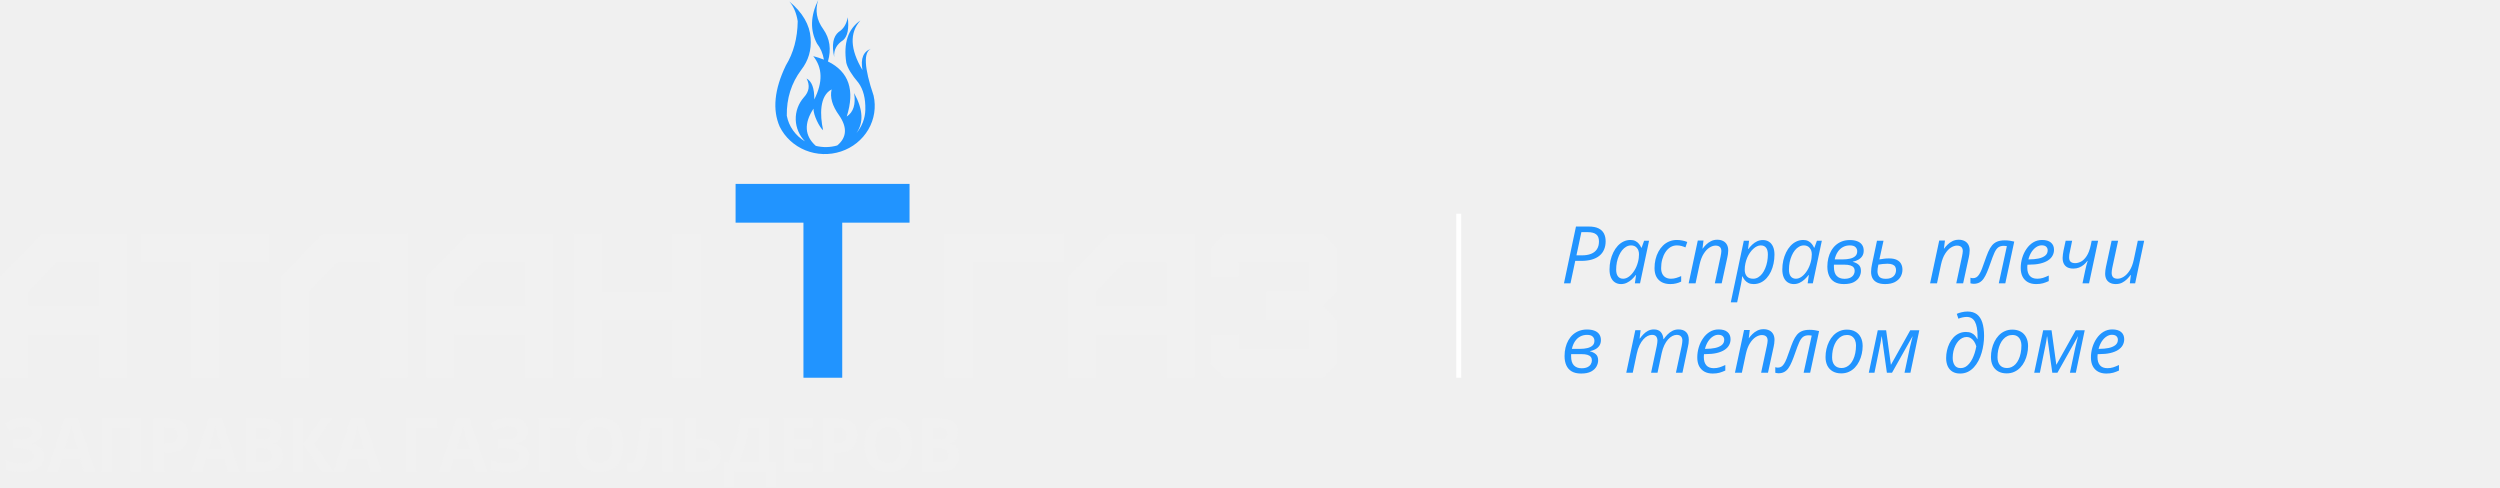
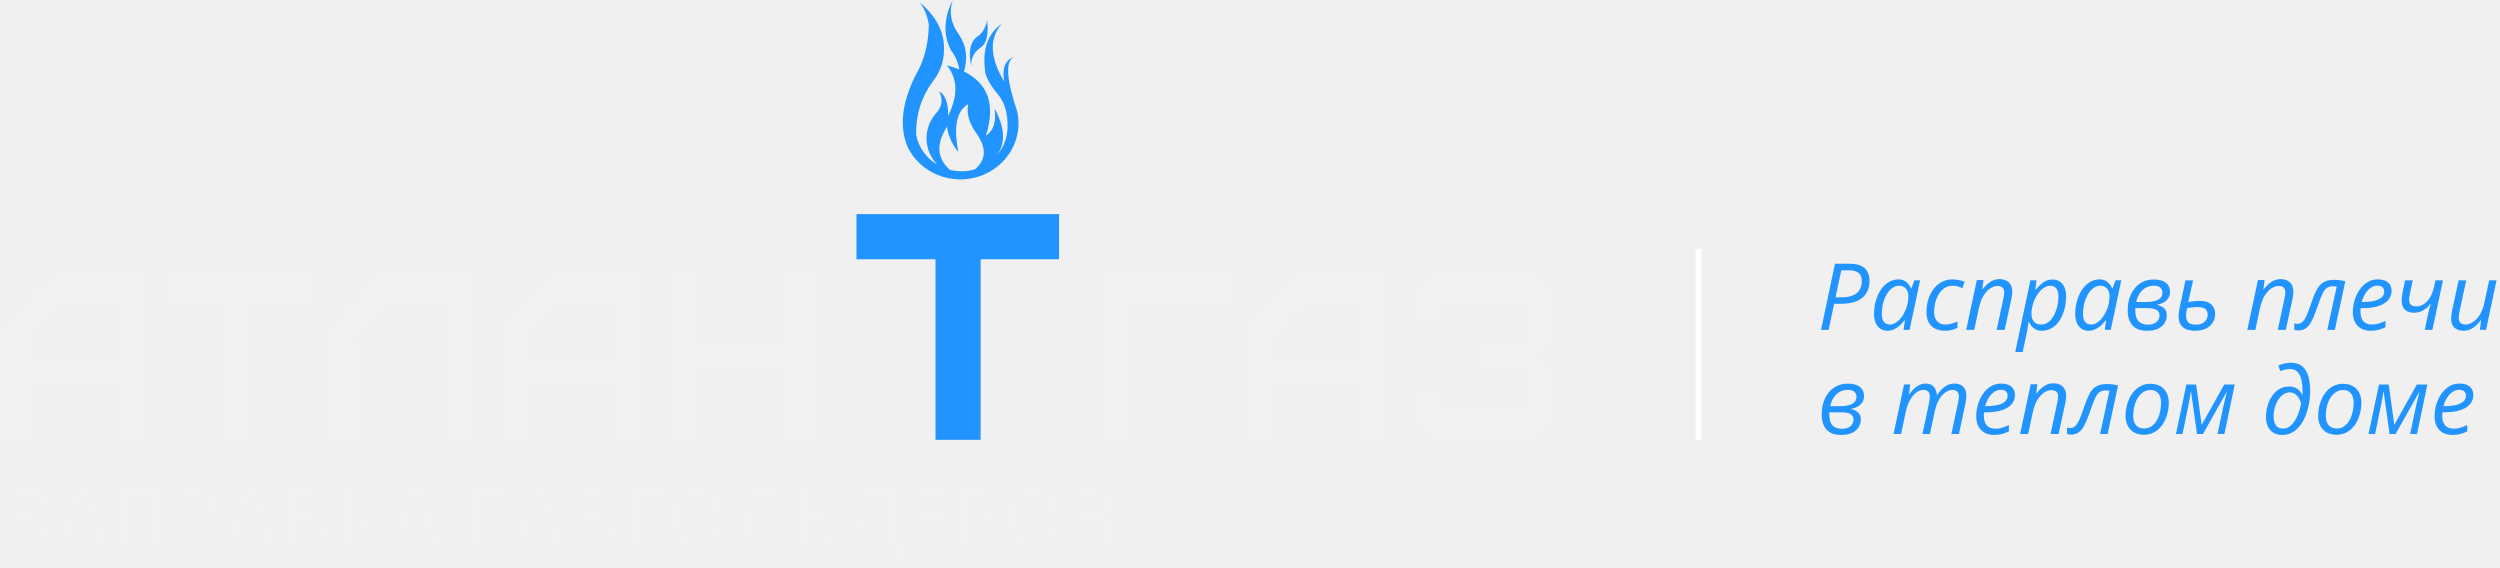
- <svg xmlns="http://www.w3.org/2000/svg" width="503" height="98" viewBox="0 0 503 98" fill="none">
+ <svg xmlns="http://www.w3.org/2000/svg" width="432" height="98" viewBox="0 0 432 98" fill="none">
  <path d="M5.706 61.541V58.641L11.372 52.8H19.932V61.541H5.706ZM5.706 76V67.341H19.932V76H25.597V47H8.519L0 55.741V76H5.706Z" fill="#F1F1F1" />
  <path d="M44.134 76V52.8H54.038V47H28.441V52.8H38.427V76H44.134Z" fill="#F1F1F1" />
  <path d="M62.189 76V58.6L67.855 52.8H76.414V76H82.08V47H65.001L56.483 55.7V76H62.189Z" fill="#F1F1F1" />
  <path d="M91.445 61.541V58.641L97.111 52.8H105.67V61.541H91.445ZM91.445 76V67.341H105.67V76H111.336V47H94.258L85.739 55.741V76H91.445Z" fill="#F1F1F1" />
  <path d="M121.109 76V64.441H135.334V76H141V47H135.334V58.641H121.109V47H115.403V76H121.109Z" fill="#F1F1F1" />
  <path d="M195.672 76V52.8H214.067V47H190V76H195.672Z" fill="#F1F1F1" />
  <path d="M220.551 61.541V58.641L226.183 52.8H234.691V61.541H220.551ZM220.551 76V67.341H234.691V76H240.323V47H223.346L214.878 55.741V76H220.551Z" fill="#F1F1F1" />
  <path d="M266.204 76L269 73.141V64.441L266.204 61.541L269 58.641V49.941L266.204 47H246.351L243.555 49.941V55.7H249.228V52.8H263.368V58.641H254.86V64.441H263.368V70.2H249.228V67.341H243.555V73.141L246.351 76H266.204Z" fill="#F1F1F1" />
  <path d="M8.549 86.674C8.549 87.363 8.321 87.932 7.863 88.381C7.405 88.83 6.786 89.116 6.003 89.238V89.282C6.923 89.38 7.627 89.651 8.117 90.095C8.611 90.54 8.858 91.118 8.858 91.832C8.858 92.818 8.483 93.597 7.733 94.168C6.987 94.74 5.953 95.026 4.631 95.026C3.157 95.026 1.975 94.833 1.082 94.447V92.542C1.512 92.762 2.016 92.935 2.592 93.062C3.173 93.184 3.715 93.245 4.219 93.245C5.907 93.245 6.751 92.72 6.751 91.67C6.751 91.197 6.479 90.833 5.935 90.579C5.395 90.325 4.594 90.198 3.532 90.198H2.592V88.425H3.436C4.498 88.425 5.271 88.317 5.756 88.103C6.241 87.888 6.484 87.531 6.484 87.033C6.484 86.667 6.33 86.376 6.024 86.161C5.722 85.941 5.267 85.832 4.658 85.832C3.715 85.832 2.805 86.122 1.927 86.703L1 85.187C1.572 84.781 2.178 84.486 2.819 84.3C3.459 84.11 4.171 84.015 4.953 84.015C6.047 84.015 6.918 84.259 7.568 84.747C8.222 85.236 8.549 85.878 8.549 86.674Z" fill="#F1F1F1" />
  <path d="M16.874 94.879L16.147 92.33H12.489L11.761 94.879H9.469L13.01 84.124H15.611L19.166 94.879H16.874ZM15.639 90.425C14.966 88.115 14.586 86.808 14.5 86.505C14.417 86.203 14.358 85.963 14.321 85.787C14.17 86.413 13.738 87.959 13.024 90.425H15.639Z" fill="#F1F1F1" />
  <path d="M28.377 94.879H26.256V86.059H22.564V94.879H20.436V84.168H28.377V94.879Z" fill="#F1F1F1" />
  <path d="M33.037 89.209H33.737C34.391 89.209 34.88 89.072 35.205 88.799C35.53 88.52 35.693 88.117 35.693 87.59C35.693 87.057 35.555 86.664 35.281 86.41C35.011 86.156 34.585 86.029 34.004 86.029H33.037V89.209ZM37.841 87.509C37.841 88.662 37.502 89.543 36.825 90.154C36.152 90.764 35.194 91.07 33.949 91.07H33.037V94.879H30.909V84.168H34.114C35.331 84.168 36.255 84.449 36.887 85.011C37.523 85.568 37.841 86.4 37.841 87.509Z" fill="#F1F1F1" />
  <path d="M45.877 94.879L45.15 92.33H41.492L40.764 94.879H38.472L42.013 84.124H44.614L48.17 94.879H45.877ZM44.642 90.425C43.969 88.115 43.59 86.808 43.503 86.505C43.42 86.203 43.361 85.963 43.324 85.787C43.173 86.413 42.741 87.959 42.027 90.425H44.642Z" fill="#F1F1F1" />
  <path d="M49.439 84.168H52.562C53.985 84.168 55.017 84.386 55.657 84.82C56.302 85.25 56.625 85.936 56.625 86.879C56.625 87.519 56.483 88.044 56.199 88.454C55.92 88.865 55.547 89.111 55.081 89.194V89.267C55.717 89.419 56.174 89.702 56.453 90.117C56.737 90.532 56.879 91.084 56.879 91.773C56.879 92.75 56.547 93.512 55.884 94.059C55.225 94.606 54.328 94.879 53.193 94.879H49.439V84.168ZM51.567 88.41H52.802C53.379 88.41 53.795 88.315 54.051 88.124C54.312 87.934 54.442 87.619 54.442 87.18C54.442 86.769 54.3 86.476 54.017 86.3C53.738 86.12 53.294 86.029 52.685 86.029H51.567V88.41ZM51.567 90.213V93.004H52.953C53.539 93.004 53.971 92.884 54.25 92.645C54.529 92.405 54.669 92.039 54.669 91.546C54.669 90.657 54.074 90.213 52.885 90.213H51.567Z" fill="#F1F1F1" />
  <path d="M67.064 94.879H64.648L61.01 89.451V94.879H58.883V84.168H61.01V89.355L64.606 84.168H66.871L63.213 89.311L67.064 94.879Z" fill="#F1F1F1" />
  <path d="M74.469 94.879L73.741 92.33H70.083L69.356 94.879H67.064L70.605 84.124H73.206L76.761 94.879H74.469ZM73.233 90.425C72.561 88.115 72.181 86.808 72.094 86.505C72.012 86.203 71.952 85.963 71.916 85.787C71.765 86.413 71.332 87.959 70.618 90.425H73.233Z" fill="#F1F1F1" />
  <path d="M88.023 84.168V86.044H83.809V94.879H81.682V84.168H88.023Z" fill="#F1F1F1" />
  <path d="M95.717 94.879L94.989 92.33H91.331L90.604 94.879H88.311L91.853 84.124H94.454L98.009 94.879H95.717ZM94.481 90.425C93.809 88.115 93.429 86.808 93.342 86.505C93.26 86.203 93.2 85.963 93.164 85.787C93.013 86.413 92.58 87.959 91.867 90.425H94.481Z" fill="#F1F1F1" />
  <path d="M106.21 86.674C106.21 87.363 105.981 87.932 105.524 88.381C105.066 88.83 104.446 89.116 103.664 89.238V89.282C104.584 89.38 105.288 89.651 105.778 90.095C106.272 90.54 106.519 91.118 106.519 91.832C106.519 92.818 106.144 93.597 105.393 94.168C104.648 94.74 103.614 95.026 102.291 95.026C100.818 95.026 99.635 94.833 98.743 94.447V92.542C99.173 92.762 99.677 92.935 100.253 93.062C100.834 93.184 101.376 93.245 101.88 93.245C103.568 93.245 104.412 92.72 104.412 91.67C104.412 91.197 104.14 90.833 103.595 90.579C103.055 90.325 102.255 90.198 101.193 90.198H100.253V88.425H101.097C102.159 88.425 102.932 88.317 103.417 88.103C103.902 87.888 104.144 87.531 104.144 87.033C104.144 86.667 103.991 86.376 103.685 86.161C103.383 85.941 102.927 85.832 102.319 85.832C101.376 85.832 100.466 86.122 99.587 86.703L98.661 85.187C99.233 84.781 99.839 84.486 100.48 84.3C101.12 84.11 101.832 84.015 102.614 84.015C103.707 84.015 104.579 84.259 105.229 84.747C105.883 85.236 106.21 85.878 106.21 86.674Z" fill="#F1F1F1" />
  <path d="M114.734 84.168V86.044H110.52V94.879H108.393V84.168H114.734Z" fill="#F1F1F1" />
  <path d="M125.392 89.509C125.392 91.282 124.981 92.645 124.157 93.597C123.333 94.549 122.153 95.026 120.616 95.026C119.078 95.026 117.898 94.549 117.074 93.597C116.251 92.645 115.839 91.277 115.839 89.495C115.839 87.712 116.251 86.352 117.074 85.414C117.902 84.471 119.088 84 120.629 84C122.171 84 123.349 84.474 124.164 85.421C124.983 86.369 125.392 87.731 125.392 89.509ZM118.069 89.509C118.069 90.706 118.282 91.607 118.708 92.213C119.133 92.818 119.769 93.121 120.616 93.121C122.313 93.121 123.162 91.917 123.162 89.509C123.162 87.097 122.318 85.89 120.629 85.89C119.783 85.89 119.145 86.195 118.715 86.806C118.285 87.412 118.069 88.313 118.069 89.509Z" fill="#F1F1F1" />
  <path d="M135.412 94.879H133.292V86.059H130.835L130.725 87.04C130.441 89.536 130.19 91.289 129.97 92.3C129.755 93.306 129.439 94.015 129.023 94.425C128.607 94.835 128.044 95.035 127.335 95.026C126.95 95.026 126.612 94.972 126.319 94.865V93.004C126.584 93.101 126.834 93.15 127.067 93.15C127.309 93.15 127.502 93.033 127.643 92.799C127.785 92.559 127.918 92.12 128.041 91.48C128.17 90.835 128.337 89.783 128.542 88.322C128.753 86.857 128.931 85.472 129.078 84.168H135.412V94.879Z" fill="#F1F1F1" />
  <path d="M145.014 91.531C145.014 93.763 143.632 94.879 140.868 94.879H137.945V84.168H140.072V88.278H140.91C142.218 88.278 143.229 88.562 143.943 89.128C144.657 89.695 145.014 90.496 145.014 91.531ZM140.072 93.018H140.786C141.504 93.018 142.031 92.896 142.365 92.652C142.699 92.403 142.866 92.029 142.866 91.531C142.866 91.038 142.696 90.684 142.358 90.469C142.019 90.249 141.438 90.139 140.615 90.139H140.072V93.018Z" fill="#F1F1F1" />
  <path d="M145.727 92.989H146.503C147.166 91.573 147.69 90.159 148.075 88.747C148.459 87.331 148.745 85.805 148.933 84.168H154.78V92.989H156.118V98H154.066V94.879H147.78V98H145.727V92.989ZM150.621 86.059C150.474 87.177 150.23 88.361 149.886 89.612C149.548 90.862 149.166 91.988 148.74 92.989H152.659V86.059H150.621Z" fill="#F1F1F1" />
  <path d="M163.448 94.879H157.669V84.168H163.448V86.029H159.797V88.381H163.194V90.242H159.797V93.004H163.448V94.879Z" fill="#F1F1F1" />
  <path d="M167.675 89.209H168.375C169.03 89.209 169.519 89.072 169.844 88.799C170.169 88.52 170.331 88.117 170.331 87.59C170.331 87.057 170.194 86.664 169.92 86.41C169.65 86.156 169.224 86.029 168.643 86.029H167.675V89.209ZM172.48 87.509C172.48 88.662 172.141 89.543 171.464 90.154C170.791 90.764 169.833 91.07 168.588 91.07H167.675V94.879H165.548V84.168H168.753C169.97 84.168 170.894 84.449 171.526 85.011C172.162 85.568 172.48 86.4 172.48 87.509Z" fill="#F1F1F1" />
  <path d="M183.481 89.509C183.481 91.282 183.069 92.645 182.246 93.597C181.422 94.549 180.242 95.026 178.704 95.026C177.167 95.026 175.987 94.549 175.163 93.597C174.339 92.645 173.928 91.277 173.928 89.495C173.928 87.712 174.339 86.352 175.163 85.414C175.991 84.471 177.176 84 178.718 84C180.26 84 181.438 84.474 182.253 85.421C183.071 86.369 183.481 87.731 183.481 89.509ZM176.158 89.509C176.158 90.706 176.371 91.607 176.796 92.213C177.222 92.818 177.858 93.121 178.704 93.121C180.402 93.121 181.251 91.917 181.251 89.509C181.251 87.097 180.406 85.89 178.718 85.89C177.872 85.89 177.233 86.195 176.803 86.806C176.373 87.412 176.158 88.313 176.158 89.509Z" fill="#F1F1F1" />
  <path d="M185.56 84.168H188.683C190.106 84.168 191.138 84.386 191.778 84.82C192.424 85.25 192.746 85.936 192.746 86.879C192.746 87.519 192.604 88.044 192.321 88.454C192.041 88.865 191.669 89.111 191.202 89.194V89.267C191.838 89.419 192.295 89.702 192.574 90.117C192.858 90.532 193 91.084 193 91.773C193 92.75 192.668 93.512 192.005 94.059C191.346 94.606 190.449 94.879 189.315 94.879H185.56V84.168ZM187.688 88.41H188.923C189.5 88.41 189.916 88.315 190.172 88.124C190.433 87.934 190.564 87.619 190.564 87.18C190.564 86.769 190.422 86.476 190.138 86.3C189.859 86.12 189.415 86.029 188.807 86.029H187.688V88.41ZM187.688 90.213V93.004H189.074C189.66 93.004 190.092 92.884 190.371 92.645C190.651 92.405 190.79 92.039 190.79 91.546C190.79 90.657 190.195 90.213 189.006 90.213H187.688Z" fill="#F1F1F1" />
  <path d="M169.457 76V44.8H183V37H148V44.8H161.654V76H169.457Z" fill="#2194FF" />
  <path fill-rule="evenodd" clip-rule="evenodd" d="M168.75 6.423C167.613 7.36 167.311 9.05 167.842 11.493C167.717 10.065 168.322 8.925 169.657 8.072C170.545 7.272 170.848 5.74 170.566 3.475C170.329 4.828 169.723 5.813 168.75 6.43V6.423ZM161.984 28.465C160.819 27.274 160.149 25.712 160.102 24.076C160.055 22.439 160.634 20.844 161.73 19.593C162.811 18.437 162.996 17.171 162.283 15.796C163.347 16.365 163.865 17.77 163.836 20.013C165.578 16.538 165.508 13.633 163.625 11.298C164.357 11.485 165.075 11.72 165.774 12.002C165.547 10.729 165.08 9.647 164.373 8.757C162.969 6.107 163.055 3.188 164.629 0C163.957 2.066 164.297 4.027 165.65 5.883C166.967 7.766 167.278 9.927 166.583 12.365C170.788 14.431 172.049 18.125 170.364 23.447C171.711 22.558 172.206 20.984 171.848 18.725C173.66 22.023 173.806 24.717 172.285 26.805C173.43 25.47 174.072 23.8 174.106 22.068C174.159 19.798 173.695 17.992 172.714 16.65C171.35 15.049 170.537 13.709 170.274 12.628C169.678 8.663 170.624 5.827 173.112 4.118C170.899 6.608 171.037 9.933 173.527 14.091C173.118 11.757 173.71 10.326 175.303 9.799C173.699 10.433 173.854 13.578 175.768 19.236C176.295 21.56 175.917 23.989 174.707 26.062C173.496 28.135 171.538 29.707 169.204 30.477C166.87 31.248 164.324 31.164 162.05 30.242C159.777 29.319 157.934 27.623 156.873 25.475C155.385 22.069 155.8 17.964 158.118 13.162C159.658 10.64 160.452 7.676 160.501 4.269C160.235 2.619 159.674 1.295 158.818 0.296C161.487 2.536 162.914 4.986 163.098 7.648C163.288 10.063 162.655 12.206 161.197 14.078C159.217 16.732 158.252 19.797 158.303 23.272C158.502 24.338 158.933 25.352 159.567 26.246C160.202 27.139 161.025 27.893 161.984 28.458V28.465ZM168.456 29.265C170.385 27.659 170.509 25.638 168.828 23.203C167.453 21.301 166.951 19.562 167.325 17.986C164.879 19.257 164.941 23.12 165.611 26.202C164.903 25.679 163.626 23.108 163.674 21.864C161.73 24.837 161.883 27.331 164.134 29.345C165.554 29.701 167.047 29.673 168.452 29.265H168.456Z" fill="#2194FF" />
  <path d="M314.672 57L317.086 45.578H319.656C320.464 45.578 321.117 45.7 321.617 45.945C322.117 46.19 322.482 46.534 322.711 46.977C322.94 47.419 323.055 47.94 323.055 48.539C323.055 49.169 322.948 49.729 322.734 50.219C322.526 50.708 322.214 51.122 321.797 51.461C321.38 51.8 320.862 52.057 320.242 52.234C319.628 52.406 318.914 52.492 318.102 52.492H316.938L315.984 57H314.672ZM317.18 51.375H318.305C319.013 51.375 319.62 51.273 320.125 51.07C320.635 50.867 321.026 50.56 321.297 50.148C321.573 49.732 321.711 49.208 321.711 48.578C321.711 47.922 321.526 47.448 321.156 47.156C320.786 46.859 320.224 46.711 319.469 46.711H318.172L317.18 51.375ZM326.156 57.156C325.693 57.156 325.286 57.044 324.938 56.82C324.589 56.596 324.318 56.266 324.125 55.828C323.932 55.391 323.836 54.857 323.836 54.227C323.836 53.596 323.901 52.99 324.031 52.406C324.167 51.823 324.357 51.281 324.602 50.781C324.846 50.281 325.141 49.844 325.484 49.469C325.833 49.094 326.224 48.802 326.656 48.594C327.089 48.385 327.555 48.281 328.055 48.281C328.44 48.281 328.773 48.354 329.055 48.5C329.341 48.646 329.578 48.839 329.766 49.078C329.958 49.312 330.109 49.562 330.219 49.828H330.297L330.797 48.438H331.789L329.977 57H328.938L329.172 55.344H329.109C328.875 55.656 328.607 55.95 328.305 56.227C328.003 56.503 327.672 56.727 327.312 56.898C326.953 57.07 326.568 57.156 326.156 57.156ZM326.578 56.078C326.979 56.078 327.375 55.932 327.766 55.641C328.161 55.344 328.516 54.945 328.828 54.445C329.146 53.94 329.388 53.372 329.555 52.742C329.638 52.435 329.693 52.154 329.719 51.898C329.75 51.638 329.766 51.396 329.766 51.172C329.766 50.635 329.622 50.203 329.336 49.875C329.055 49.542 328.669 49.375 328.18 49.375C327.831 49.375 327.503 49.464 327.195 49.641C326.888 49.812 326.609 50.055 326.359 50.367C326.115 50.675 325.904 51.034 325.727 51.445C325.549 51.852 325.411 52.294 325.312 52.773C325.219 53.253 325.172 53.745 325.172 54.25C325.172 54.849 325.294 55.305 325.539 55.617C325.784 55.925 326.13 56.078 326.578 56.078ZM336.062 57.156C335.427 57.156 334.87 57.036 334.391 56.797C333.917 56.552 333.547 56.193 333.281 55.719C333.021 55.245 332.891 54.656 332.891 53.953C332.891 53.344 332.956 52.758 333.086 52.195C333.221 51.633 333.417 51.115 333.672 50.641C333.927 50.167 334.237 49.753 334.602 49.398C334.966 49.044 335.38 48.771 335.844 48.578C336.312 48.38 336.823 48.281 337.375 48.281C337.745 48.281 338.112 48.318 338.477 48.391C338.846 48.458 339.18 48.557 339.477 48.688L339.109 49.781C338.891 49.677 338.633 49.583 338.336 49.5C338.039 49.417 337.721 49.375 337.383 49.375C336.909 49.375 336.477 49.495 336.086 49.734C335.701 49.974 335.367 50.307 335.086 50.734C334.81 51.156 334.596 51.641 334.445 52.188C334.294 52.734 334.219 53.318 334.219 53.938C334.219 54.38 334.297 54.763 334.453 55.086C334.609 55.404 334.833 55.648 335.125 55.82C335.422 55.992 335.776 56.078 336.188 56.078C336.568 56.078 336.924 56.026 337.258 55.922C337.596 55.818 337.927 55.693 338.25 55.547V56.656C337.964 56.802 337.635 56.922 337.266 57.016C336.901 57.109 336.5 57.156 336.062 57.156ZM339.758 57L341.594 48.398H342.742L342.539 50.047H342.555C342.753 49.776 342.99 49.503 343.266 49.227C343.547 48.945 343.872 48.711 344.242 48.523C344.617 48.331 345.042 48.234 345.516 48.234C345.974 48.234 346.367 48.32 346.695 48.492C347.023 48.659 347.276 48.904 347.453 49.227C347.63 49.544 347.719 49.93 347.719 50.383C347.719 50.622 347.701 50.865 347.664 51.109C347.628 51.354 347.589 51.573 347.547 51.766L346.406 57H345.023L346.18 51.594C346.227 51.359 346.263 51.159 346.289 50.992C346.32 50.825 346.336 50.669 346.336 50.523C346.336 50.159 346.237 49.883 346.039 49.695C345.841 49.508 345.549 49.414 345.164 49.414C344.784 49.414 344.383 49.544 343.961 49.805C343.539 50.065 343.148 50.477 342.789 51.039C342.43 51.596 342.151 52.325 341.953 53.227L341.148 57H339.758ZM348.234 60.828L350.852 48.438H351.914L351.703 50.102H351.758C352.003 49.779 352.271 49.482 352.562 49.211C352.859 48.935 353.182 48.714 353.531 48.547C353.885 48.38 354.271 48.297 354.688 48.297C355.156 48.297 355.565 48.409 355.914 48.633C356.263 48.852 356.534 49.18 356.727 49.617C356.924 50.05 357.023 50.589 357.023 51.234C357.023 51.849 356.961 52.448 356.836 53.031C356.716 53.609 356.539 54.148 356.305 54.648C356.07 55.143 355.781 55.581 355.438 55.961C355.099 56.336 354.711 56.63 354.273 56.844C353.836 57.052 353.354 57.156 352.828 57.156C352.427 57.156 352.081 57.086 351.789 56.945C351.503 56.8 351.26 56.609 351.062 56.375C350.87 56.141 350.716 55.888 350.602 55.617H350.531C350.51 55.81 350.477 56.062 350.43 56.375C350.388 56.682 350.344 56.94 350.297 57.148L349.516 60.828H348.234ZM352.734 56.078C353.099 56.078 353.432 55.987 353.734 55.805C354.042 55.622 354.315 55.375 354.555 55.062C354.799 54.745 355.005 54.378 355.172 53.961C355.344 53.544 355.474 53.102 355.562 52.633C355.651 52.164 355.695 51.688 355.695 51.203C355.695 50.599 355.573 50.143 355.328 49.836C355.089 49.529 354.729 49.375 354.25 49.375C354 49.375 353.747 49.438 353.492 49.562C353.237 49.682 352.99 49.854 352.75 50.078C352.51 50.297 352.286 50.557 352.078 50.859C351.87 51.161 351.688 51.495 351.531 51.859C351.38 52.224 351.26 52.609 351.172 53.016C351.083 53.422 351.039 53.839 351.039 54.266C351.039 54.812 351.177 55.253 351.453 55.586C351.734 55.914 352.161 56.078 352.734 56.078ZM360.922 57.156C360.458 57.156 360.052 57.044 359.703 56.82C359.354 56.596 359.083 56.266 358.891 55.828C358.698 55.391 358.602 54.857 358.602 54.227C358.602 53.596 358.667 52.99 358.797 52.406C358.932 51.823 359.122 51.281 359.367 50.781C359.612 50.281 359.906 49.844 360.25 49.469C360.599 49.094 360.99 48.802 361.422 48.594C361.854 48.385 362.32 48.281 362.82 48.281C363.206 48.281 363.539 48.354 363.82 48.5C364.107 48.646 364.344 48.839 364.531 49.078C364.724 49.312 364.875 49.562 364.984 49.828H365.062L365.562 48.438H366.555L364.742 57H363.703L363.938 55.344H363.875C363.641 55.656 363.372 55.95 363.07 56.227C362.768 56.503 362.438 56.727 362.078 56.898C361.719 57.07 361.333 57.156 360.922 57.156ZM361.344 56.078C361.745 56.078 362.141 55.932 362.531 55.641C362.927 55.344 363.281 54.945 363.594 54.445C363.911 53.94 364.154 53.372 364.32 52.742C364.404 52.435 364.458 52.154 364.484 51.898C364.516 51.638 364.531 51.396 364.531 51.172C364.531 50.635 364.388 50.203 364.102 49.875C363.82 49.542 363.435 49.375 362.945 49.375C362.596 49.375 362.268 49.464 361.961 49.641C361.654 49.812 361.375 50.055 361.125 50.367C360.88 50.675 360.669 51.034 360.492 51.445C360.315 51.852 360.177 52.294 360.078 52.773C359.984 53.253 359.938 53.745 359.938 54.25C359.938 54.849 360.06 55.305 360.305 55.617C360.549 55.925 360.896 56.078 361.344 56.078ZM370.992 57.156C370.221 57.156 369.591 57.013 369.102 56.727C368.612 56.435 368.25 56.026 368.016 55.5C367.781 54.974 367.664 54.357 367.664 53.648C367.664 53.044 367.729 52.474 367.859 51.938C367.99 51.401 368.18 50.911 368.43 50.469C368.685 50.021 368.995 49.635 369.359 49.312C369.729 48.99 370.148 48.74 370.617 48.562C371.091 48.385 371.612 48.297 372.18 48.297C372.779 48.297 373.286 48.38 373.703 48.547C374.12 48.708 374.435 48.948 374.648 49.266C374.867 49.578 374.977 49.966 374.977 50.43C374.977 50.846 374.883 51.206 374.695 51.508C374.508 51.805 374.247 52.05 373.914 52.242C373.586 52.43 373.206 52.568 372.773 52.656V52.688C373.263 52.802 373.659 52.997 373.961 53.273C374.268 53.544 374.422 53.958 374.422 54.516C374.422 54.911 374.312 55.315 374.094 55.727C373.875 56.133 373.516 56.474 373.016 56.75C372.516 57.021 371.841 57.156 370.992 57.156ZM371.086 56.094C371.565 56.094 371.958 56.021 372.266 55.875C372.573 55.724 372.799 55.526 372.945 55.281C373.091 55.036 373.164 54.776 373.164 54.5C373.164 54.224 373.091 53.995 372.945 53.812C372.799 53.625 372.573 53.484 372.266 53.391C371.958 53.297 371.557 53.25 371.062 53.25H368.992C368.992 53.302 368.99 53.367 368.984 53.445C368.984 53.523 368.984 53.604 368.984 53.688C368.984 54.521 369.172 55.13 369.547 55.516C369.922 55.901 370.435 56.094 371.086 56.094ZM369.141 52.188H370.836C371.336 52.188 371.799 52.138 372.227 52.039C372.659 51.94 373.008 51.773 373.273 51.539C373.539 51.3 373.672 50.974 373.672 50.562C373.672 50.234 373.557 49.956 373.328 49.727C373.104 49.492 372.724 49.375 372.188 49.375C371.672 49.375 371.208 49.487 370.797 49.711C370.385 49.935 370.039 50.258 369.758 50.68C369.477 51.096 369.271 51.599 369.141 52.188ZM379.297 57.156C378.693 57.156 378.177 57.065 377.75 56.883C377.328 56.695 377.008 56.419 376.789 56.055C376.57 55.685 376.461 55.227 376.461 54.68C376.461 54.445 376.479 54.19 376.516 53.914C376.557 53.633 376.604 53.37 376.656 53.125L377.648 48.438H378.961L378.133 52.195C378.414 52.143 378.719 52.096 379.047 52.055C379.375 52.013 379.714 51.992 380.062 51.992C380.708 51.992 381.229 52.089 381.625 52.281C382.021 52.474 382.31 52.74 382.492 53.078C382.68 53.417 382.773 53.81 382.773 54.258C382.773 54.773 382.646 55.253 382.391 55.695C382.135 56.133 381.75 56.487 381.234 56.758C380.719 57.023 380.073 57.156 379.297 57.156ZM379.414 56.094C379.773 56.094 380.083 56.05 380.344 55.961C380.604 55.867 380.818 55.74 380.984 55.578C381.156 55.417 381.281 55.232 381.359 55.023C381.443 54.81 381.484 54.586 381.484 54.352C381.484 54.091 381.43 53.865 381.32 53.672C381.211 53.479 381.029 53.331 380.773 53.227C380.523 53.117 380.185 53.062 379.758 53.062C379.419 53.062 379.094 53.081 378.781 53.117C378.474 53.148 378.19 53.19 377.93 53.242C377.862 53.544 377.815 53.802 377.789 54.016C377.763 54.224 377.75 54.411 377.75 54.578C377.75 55.021 377.87 55.385 378.109 55.672C378.349 55.953 378.784 56.094 379.414 56.094ZM388.336 57L390.172 48.398H391.32L391.117 50.047H391.133C391.331 49.776 391.568 49.503 391.844 49.227C392.125 48.945 392.451 48.711 392.82 48.523C393.195 48.331 393.62 48.234 394.094 48.234C394.552 48.234 394.945 48.32 395.273 48.492C395.602 48.659 395.854 48.904 396.031 49.227C396.208 49.544 396.297 49.93 396.297 50.383C396.297 50.622 396.279 50.865 396.242 51.109C396.206 51.354 396.167 51.573 396.125 51.766L394.984 57H393.602L394.758 51.594C394.805 51.359 394.841 51.159 394.867 50.992C394.898 50.825 394.914 50.669 394.914 50.523C394.914 50.159 394.815 49.883 394.617 49.695C394.419 49.508 394.128 49.414 393.742 49.414C393.362 49.414 392.961 49.544 392.539 49.805C392.117 50.065 391.727 50.477 391.367 51.039C391.008 51.596 390.729 52.325 390.531 53.227L389.727 57H388.336ZM397.086 57.102C396.956 57.102 396.833 57.089 396.719 57.062C396.604 57.042 396.516 57.021 396.453 57V55.875C396.526 55.906 396.607 55.93 396.695 55.945C396.779 55.961 396.87 55.969 396.969 55.969C397.229 55.969 397.461 55.906 397.664 55.781C397.867 55.656 398.055 55.458 398.227 55.188C398.404 54.917 398.578 54.562 398.75 54.125C398.927 53.688 399.12 53.156 399.328 52.531C399.573 51.818 399.807 51.198 400.031 50.672C400.26 50.146 400.516 49.714 400.797 49.375C401.083 49.031 401.43 48.776 401.836 48.609C402.247 48.443 402.758 48.359 403.367 48.359C403.716 48.359 404.052 48.383 404.375 48.43C404.698 48.477 404.995 48.536 405.266 48.609L403.469 57H402.156L403.781 49.523C403.708 49.508 403.617 49.495 403.508 49.484C403.404 49.469 403.289 49.461 403.164 49.461C402.711 49.461 402.341 49.565 402.055 49.773C401.773 49.977 401.516 50.333 401.281 50.844C401.052 51.349 400.781 52.057 400.469 52.969C400.234 53.651 400.008 54.25 399.789 54.766C399.576 55.281 399.346 55.714 399.102 56.062C398.862 56.406 398.578 56.667 398.25 56.844C397.927 57.016 397.539 57.102 397.086 57.102ZM409.664 57.156C409.023 57.156 408.471 57.029 408.008 56.773C407.544 56.513 407.188 56.143 406.938 55.664C406.693 55.18 406.57 54.602 406.57 53.93C406.57 53.237 406.669 52.557 406.867 51.891C407.07 51.219 407.359 50.612 407.734 50.07C408.109 49.523 408.56 49.089 409.086 48.766C409.617 48.443 410.211 48.281 410.867 48.281C411.654 48.281 412.25 48.458 412.656 48.812C413.062 49.161 413.266 49.643 413.266 50.258C413.266 50.69 413.164 51.089 412.961 51.453C412.763 51.818 412.456 52.135 412.039 52.406C411.628 52.672 411.104 52.88 410.469 53.031C409.839 53.177 409.091 53.25 408.227 53.25H407.93C407.919 53.344 407.909 53.448 407.898 53.562C407.893 53.677 407.891 53.784 407.891 53.883C407.891 54.57 408.057 55.109 408.391 55.5C408.724 55.885 409.224 56.078 409.891 56.078C410.302 56.078 410.69 56.021 411.055 55.906C411.424 55.786 411.81 55.63 412.211 55.438V56.555C411.826 56.732 411.438 56.878 411.047 56.992C410.656 57.102 410.195 57.156 409.664 57.156ZM408.117 52.188H408.305C408.971 52.188 409.583 52.13 410.141 52.016C410.698 51.896 411.146 51.703 411.484 51.438C411.823 51.167 411.992 50.807 411.992 50.359C411.992 50.068 411.893 49.828 411.695 49.641C411.497 49.453 411.195 49.359 410.789 49.359C410.43 49.359 410.076 49.471 409.727 49.695C409.378 49.914 409.06 50.234 408.773 50.656C408.492 51.078 408.273 51.589 408.117 52.188ZM419 57L419.523 54.5C419.596 54.12 419.68 53.758 419.773 53.414C419.872 53.065 419.961 52.758 420.039 52.492H419.984C419.776 52.779 419.531 53.039 419.25 53.273C418.969 53.508 418.654 53.695 418.305 53.836C417.956 53.971 417.573 54.039 417.156 54.039C416.688 54.039 416.292 53.958 415.969 53.797C415.651 53.63 415.409 53.385 415.242 53.062C415.081 52.74 415 52.344 415 51.875C415 51.672 415.018 51.443 415.055 51.188C415.091 50.932 415.133 50.675 415.18 50.414L415.609 48.438H416.914L416.484 50.523C416.422 50.8 416.375 51.031 416.344 51.219C416.318 51.406 416.305 51.583 416.305 51.75C416.305 52.193 416.411 52.503 416.625 52.68C416.844 52.857 417.141 52.945 417.516 52.945C417.911 52.945 418.312 52.839 418.719 52.625C419.125 52.406 419.497 52.036 419.836 51.516C420.18 50.995 420.451 50.281 420.648 49.375L420.844 48.438H422.141L420.32 57H419ZM425.695 57.156C425.263 57.156 424.885 57.075 424.562 56.914C424.24 56.753 423.99 56.516 423.812 56.203C423.641 55.885 423.555 55.497 423.555 55.039C423.555 54.81 423.57 54.589 423.602 54.375C423.638 54.156 423.677 53.93 423.719 53.695L424.852 48.438H426.164L425 53.844C424.958 54.068 424.924 54.268 424.898 54.445C424.878 54.617 424.867 54.771 424.867 54.906C424.867 55.276 424.961 55.565 425.148 55.773C425.341 55.977 425.646 56.078 426.062 56.078C426.453 56.078 426.862 55.945 427.289 55.68C427.721 55.414 428.12 54.997 428.484 54.43C428.854 53.857 429.135 53.115 429.328 52.203L430.125 48.438H431.406L429.594 57H428.523L428.734 55.344H428.664C428.466 55.615 428.227 55.891 427.945 56.172C427.664 56.448 427.339 56.682 426.969 56.875C426.599 57.062 426.174 57.156 425.695 57.156ZM318.117 75.156C317.346 75.156 316.716 75.013 316.227 74.727C315.737 74.435 315.375 74.026 315.141 73.5C314.906 72.974 314.789 72.357 314.789 71.648C314.789 71.044 314.854 70.474 314.984 69.938C315.115 69.401 315.305 68.912 315.555 68.469C315.81 68.021 316.12 67.635 316.484 67.312C316.854 66.99 317.273 66.74 317.742 66.562C318.216 66.385 318.737 66.297 319.305 66.297C319.904 66.297 320.411 66.38 320.828 66.547C321.245 66.708 321.56 66.948 321.773 67.266C321.992 67.578 322.102 67.966 322.102 68.43C322.102 68.846 322.008 69.206 321.82 69.508C321.633 69.805 321.372 70.049 321.039 70.242C320.711 70.43 320.331 70.568 319.898 70.656V70.688C320.388 70.802 320.784 70.997 321.086 71.273C321.393 71.544 321.547 71.958 321.547 72.516C321.547 72.912 321.438 73.315 321.219 73.727C321 74.133 320.641 74.474 320.141 74.75C319.641 75.021 318.966 75.156 318.117 75.156ZM318.211 74.094C318.69 74.094 319.083 74.021 319.391 73.875C319.698 73.724 319.924 73.526 320.07 73.281C320.216 73.037 320.289 72.776 320.289 72.5C320.289 72.224 320.216 71.995 320.07 71.812C319.924 71.625 319.698 71.484 319.391 71.391C319.083 71.297 318.682 71.25 318.188 71.25H316.117C316.117 71.302 316.115 71.367 316.109 71.445C316.109 71.523 316.109 71.604 316.109 71.688C316.109 72.521 316.297 73.13 316.672 73.516C317.047 73.901 317.56 74.094 318.211 74.094ZM316.266 70.188H317.961C318.461 70.188 318.924 70.138 319.352 70.039C319.784 69.94 320.133 69.773 320.398 69.539C320.664 69.299 320.797 68.974 320.797 68.562C320.797 68.234 320.682 67.956 320.453 67.727C320.229 67.492 319.849 67.375 319.312 67.375C318.797 67.375 318.333 67.487 317.922 67.711C317.51 67.935 317.164 68.258 316.883 68.68C316.602 69.096 316.396 69.599 316.266 70.188ZM327.203 75L329.023 66.438H330.086L329.883 68.094H329.961C330.148 67.823 330.375 67.549 330.641 67.273C330.906 66.992 331.214 66.758 331.562 66.57C331.917 66.378 332.318 66.281 332.766 66.281C333.37 66.281 333.828 66.456 334.141 66.805C334.453 67.154 334.635 67.63 334.688 68.234H334.742C334.951 67.917 335.201 67.609 335.492 67.312C335.784 67.01 336.115 66.763 336.484 66.57C336.859 66.378 337.271 66.281 337.719 66.281C338.38 66.281 338.891 66.461 339.25 66.82C339.609 67.18 339.789 67.701 339.789 68.383C339.789 68.628 339.773 68.859 339.742 69.078C339.716 69.297 339.674 69.521 339.617 69.75L338.508 75H337.195L338.352 69.609C338.398 69.375 338.432 69.172 338.453 69C338.479 68.828 338.492 68.664 338.492 68.508C338.492 68.159 338.398 67.883 338.211 67.68C338.023 67.477 337.734 67.375 337.344 67.375C337.068 67.375 336.781 67.451 336.484 67.602C336.188 67.753 335.898 67.982 335.617 68.289C335.341 68.591 335.091 68.974 334.867 69.438C334.643 69.901 334.464 70.445 334.328 71.07L333.492 75H332.195L333.336 69.633C333.383 69.393 333.417 69.188 333.438 69.016C333.464 68.838 333.477 68.688 333.477 68.562C333.477 68.193 333.391 67.904 333.219 67.695C333.047 67.482 332.766 67.375 332.375 67.375C332.099 67.375 331.81 67.448 331.508 67.594C331.211 67.74 330.922 67.969 330.641 68.281C330.359 68.594 330.102 68.992 329.867 69.477C329.633 69.961 329.445 70.544 329.305 71.227L328.508 75H327.203ZM344.586 75.156C343.945 75.156 343.393 75.029 342.93 74.773C342.466 74.513 342.109 74.143 341.859 73.664C341.615 73.18 341.492 72.602 341.492 71.93C341.492 71.237 341.591 70.557 341.789 69.891C341.992 69.219 342.281 68.612 342.656 68.07C343.031 67.523 343.482 67.088 344.008 66.766C344.539 66.443 345.133 66.281 345.789 66.281C346.576 66.281 347.172 66.458 347.578 66.812C347.984 67.162 348.188 67.643 348.188 68.258C348.188 68.69 348.086 69.088 347.883 69.453C347.685 69.818 347.378 70.135 346.961 70.406C346.549 70.672 346.026 70.88 345.391 71.031C344.76 71.177 344.013 71.25 343.148 71.25H342.852C342.841 71.344 342.831 71.448 342.82 71.562C342.815 71.677 342.812 71.784 342.812 71.883C342.812 72.57 342.979 73.109 343.312 73.5C343.646 73.885 344.146 74.078 344.812 74.078C345.224 74.078 345.612 74.021 345.977 73.906C346.346 73.787 346.732 73.63 347.133 73.438V74.555C346.747 74.732 346.359 74.878 345.969 74.992C345.578 75.102 345.117 75.156 344.586 75.156ZM343.039 70.188H343.227C343.893 70.188 344.505 70.13 345.062 70.016C345.62 69.896 346.068 69.703 346.406 69.438C346.745 69.167 346.914 68.807 346.914 68.359C346.914 68.068 346.815 67.828 346.617 67.641C346.419 67.453 346.117 67.359 345.711 67.359C345.352 67.359 344.997 67.471 344.648 67.695C344.299 67.914 343.982 68.234 343.695 68.656C343.414 69.078 343.195 69.588 343.039 70.188ZM349.07 75L350.906 66.398H352.055L351.852 68.047H351.867C352.065 67.776 352.302 67.503 352.578 67.227C352.859 66.945 353.185 66.711 353.555 66.523C353.93 66.331 354.354 66.234 354.828 66.234C355.286 66.234 355.68 66.32 356.008 66.492C356.336 66.659 356.589 66.904 356.766 67.227C356.943 67.544 357.031 67.93 357.031 68.383C357.031 68.622 357.013 68.865 356.977 69.109C356.94 69.354 356.901 69.573 356.859 69.766L355.719 75H354.336L355.492 69.594C355.539 69.359 355.576 69.159 355.602 68.992C355.633 68.826 355.648 68.669 355.648 68.523C355.648 68.159 355.549 67.883 355.352 67.695C355.154 67.508 354.862 67.414 354.477 67.414C354.096 67.414 353.695 67.544 353.273 67.805C352.852 68.065 352.461 68.477 352.102 69.039C351.742 69.596 351.464 70.326 351.266 71.227L350.461 75H349.07ZM357.82 75.102C357.69 75.102 357.568 75.088 357.453 75.062C357.339 75.042 357.25 75.021 357.188 75V73.875C357.26 73.906 357.341 73.93 357.43 73.945C357.513 73.961 357.604 73.969 357.703 73.969C357.964 73.969 358.195 73.906 358.398 73.781C358.602 73.656 358.789 73.458 358.961 73.188C359.138 72.917 359.312 72.562 359.484 72.125C359.661 71.688 359.854 71.156 360.062 70.531C360.307 69.818 360.542 69.198 360.766 68.672C360.995 68.146 361.25 67.713 361.531 67.375C361.818 67.031 362.164 66.776 362.57 66.609C362.982 66.443 363.492 66.359 364.102 66.359C364.451 66.359 364.786 66.383 365.109 66.43C365.432 66.477 365.729 66.537 366 66.609L364.203 75H362.891L364.516 67.523C364.443 67.508 364.352 67.495 364.242 67.484C364.138 67.469 364.023 67.461 363.898 67.461C363.445 67.461 363.076 67.565 362.789 67.773C362.508 67.977 362.25 68.333 362.016 68.844C361.786 69.349 361.516 70.057 361.203 70.969C360.969 71.651 360.742 72.25 360.523 72.766C360.31 73.281 360.081 73.713 359.836 74.062C359.596 74.406 359.312 74.667 358.984 74.844C358.661 75.016 358.273 75.102 357.82 75.102ZM370.461 75.125C369.805 75.125 369.24 74.992 368.766 74.727C368.292 74.456 367.927 74.076 367.672 73.586C367.422 73.091 367.297 72.508 367.297 71.836C367.297 71.294 367.357 70.76 367.477 70.234C367.596 69.703 367.773 69.203 368.008 68.734C368.242 68.26 368.531 67.844 368.875 67.484C369.224 67.12 369.625 66.836 370.078 66.633C370.531 66.424 371.036 66.32 371.594 66.32C372.26 66.32 372.828 66.456 373.297 66.727C373.771 66.992 374.133 67.372 374.383 67.867C374.638 68.362 374.766 68.948 374.766 69.625C374.766 70.156 374.706 70.685 374.586 71.211C374.471 71.737 374.297 72.237 374.062 72.711C373.833 73.18 373.544 73.596 373.195 73.961C372.852 74.32 372.451 74.604 371.992 74.812C371.539 75.021 371.029 75.125 370.461 75.125ZM370.539 74.047C370.862 74.047 371.169 73.979 371.461 73.844C371.753 73.708 372.018 73.513 372.258 73.258C372.497 72.997 372.703 72.682 372.875 72.312C373.052 71.938 373.188 71.513 373.281 71.039C373.38 70.565 373.43 70.044 373.43 69.477C373.43 69.138 373.37 68.81 373.25 68.492C373.13 68.174 372.938 67.914 372.672 67.711C372.406 67.503 372.052 67.398 371.609 67.398C371.245 67.398 370.906 67.474 370.594 67.625C370.286 67.776 370.01 67.99 369.766 68.266C369.521 68.542 369.312 68.867 369.141 69.242C368.974 69.617 368.844 70.029 368.75 70.477C368.661 70.924 368.617 71.396 368.617 71.891C368.617 72.573 368.784 73.104 369.117 73.484C369.451 73.859 369.924 74.047 370.539 74.047ZM376 75L377.805 66.453H379.492L380.445 73.367H380.477L384.344 66.453H386.164L384.375 75H383.188L384.266 69.914C384.359 69.534 384.453 69.154 384.547 68.773C384.641 68.388 384.729 68.029 384.812 67.695H384.781L380.672 75H379.641L378.617 67.703H378.57C378.534 67.995 378.479 68.346 378.406 68.758C378.333 69.164 378.255 69.56 378.172 69.945L377.141 75H376ZM394.367 75.156C393.753 75.156 393.237 75.026 392.82 74.766C392.404 74.505 392.089 74.141 391.875 73.672C391.667 73.203 391.562 72.659 391.562 72.039C391.562 71.539 391.617 71.039 391.727 70.539C391.836 70.034 392 69.557 392.219 69.109C392.438 68.662 392.706 68.263 393.023 67.914C393.346 67.565 393.716 67.292 394.133 67.094C394.555 66.891 395.026 66.789 395.547 66.789C395.979 66.789 396.341 66.857 396.633 66.992C396.924 67.122 397.167 67.297 397.359 67.516C397.552 67.734 397.706 67.969 397.82 68.219H397.867C397.878 68.13 397.883 68.039 397.883 67.945C397.883 67.846 397.883 67.758 397.883 67.68C397.883 66.357 397.706 65.375 397.352 64.734C396.997 64.088 396.451 63.766 395.711 63.766C395.435 63.766 395.146 63.8 394.844 63.867C394.542 63.93 394.271 64.016 394.031 64.125L393.703 63.148C393.964 63.023 394.294 62.914 394.695 62.82C395.096 62.727 395.487 62.68 395.867 62.68C396.638 62.68 397.268 62.867 397.758 63.242C398.247 63.617 398.609 64.172 398.844 64.906C399.078 65.635 399.195 66.531 399.195 67.594C399.195 68.13 399.154 68.688 399.07 69.266C398.992 69.844 398.87 70.417 398.703 70.984C398.536 71.547 398.323 72.081 398.062 72.586C397.802 73.086 397.492 73.529 397.133 73.914C396.779 74.299 396.37 74.604 395.906 74.828C395.448 75.047 394.935 75.156 394.367 75.156ZM394.5 74.062C394.828 74.062 395.133 73.987 395.414 73.836C395.695 73.68 395.953 73.463 396.188 73.188C396.422 72.912 396.633 72.591 396.82 72.227C397.008 71.857 397.169 71.456 397.305 71.023C397.44 70.591 397.549 70.143 397.633 69.68C397.534 69.331 397.393 69.016 397.211 68.734C397.034 68.453 396.818 68.229 396.562 68.062C396.307 67.891 396.008 67.805 395.664 67.805C395.362 67.805 395.073 67.875 394.797 68.016C394.521 68.156 394.266 68.354 394.031 68.609C393.802 68.865 393.602 69.167 393.43 69.516C393.258 69.865 393.122 70.25 393.023 70.672C392.93 71.094 392.883 71.542 392.883 72.016C392.883 72.599 393.01 73.086 393.266 73.477C393.521 73.867 393.932 74.062 394.5 74.062ZM403.742 75.125C403.086 75.125 402.521 74.992 402.047 74.727C401.573 74.456 401.208 74.076 400.953 73.586C400.703 73.091 400.578 72.508 400.578 71.836C400.578 71.294 400.638 70.76 400.758 70.234C400.878 69.703 401.055 69.203 401.289 68.734C401.523 68.26 401.812 67.844 402.156 67.484C402.505 67.12 402.906 66.836 403.359 66.633C403.812 66.424 404.318 66.32 404.875 66.32C405.542 66.32 406.109 66.456 406.578 66.727C407.052 66.992 407.414 67.372 407.664 67.867C407.919 68.362 408.047 68.948 408.047 69.625C408.047 70.156 407.987 70.685 407.867 71.211C407.753 71.737 407.578 72.237 407.344 72.711C407.115 73.18 406.826 73.596 406.477 73.961C406.133 74.32 405.732 74.604 405.273 74.812C404.82 75.021 404.31 75.125 403.742 75.125ZM403.82 74.047C404.143 74.047 404.451 73.979 404.742 73.844C405.034 73.708 405.299 73.513 405.539 73.258C405.779 72.997 405.984 72.682 406.156 72.312C406.333 71.938 406.469 71.513 406.562 71.039C406.661 70.565 406.711 70.044 406.711 69.477C406.711 69.138 406.651 68.81 406.531 68.492C406.411 68.174 406.219 67.914 405.953 67.711C405.688 67.503 405.333 67.398 404.891 67.398C404.526 67.398 404.188 67.474 403.875 67.625C403.568 67.776 403.292 67.99 403.047 68.266C402.802 68.542 402.594 68.867 402.422 69.242C402.255 69.617 402.125 70.029 402.031 70.477C401.943 70.924 401.898 71.396 401.898 71.891C401.898 72.573 402.065 73.104 402.398 73.484C402.732 73.859 403.206 74.047 403.82 74.047ZM409.281 75L411.086 66.453H412.773L413.727 73.367H413.758L417.625 66.453H419.445L417.656 75H416.469L417.547 69.914C417.641 69.534 417.734 69.154 417.828 68.773C417.922 68.388 418.01 68.029 418.094 67.695H418.062L413.953 75H412.922L411.898 67.703H411.852C411.815 67.995 411.76 68.346 411.688 68.758C411.615 69.164 411.536 69.56 411.453 69.945L410.422 75H409.281ZM423.789 75.156C423.148 75.156 422.596 75.029 422.133 74.773C421.669 74.513 421.312 74.143 421.062 73.664C420.818 73.18 420.695 72.602 420.695 71.93C420.695 71.237 420.794 70.557 420.992 69.891C421.195 69.219 421.484 68.612 421.859 68.07C422.234 67.523 422.685 67.088 423.211 66.766C423.742 66.443 424.336 66.281 424.992 66.281C425.779 66.281 426.375 66.458 426.781 66.812C427.188 67.162 427.391 67.643 427.391 68.258C427.391 68.69 427.289 69.088 427.086 69.453C426.888 69.818 426.581 70.135 426.164 70.406C425.753 70.672 425.229 70.88 424.594 71.031C423.964 71.177 423.216 71.25 422.352 71.25H422.055C422.044 71.344 422.034 71.448 422.023 71.562C422.018 71.677 422.016 71.784 422.016 71.883C422.016 72.57 422.182 73.109 422.516 73.5C422.849 73.885 423.349 74.078 424.016 74.078C424.427 74.078 424.815 74.021 425.18 73.906C425.549 73.787 425.935 73.63 426.336 73.438V74.555C425.951 74.732 425.562 74.878 425.172 74.992C424.781 75.102 424.32 75.156 423.789 75.156ZM422.242 70.188H422.43C423.096 70.188 423.708 70.13 424.266 70.016C424.823 69.896 425.271 69.703 425.609 69.438C425.948 69.167 426.117 68.807 426.117 68.359C426.117 68.068 426.018 67.828 425.82 67.641C425.622 67.453 425.32 67.359 424.914 67.359C424.555 67.359 424.201 67.471 423.852 67.695C423.503 67.914 423.185 68.234 422.898 68.656C422.617 69.078 422.398 69.588 422.242 70.188Z" fill="#2194FF" />
  <line x1="293.5" y1="43" x2="293.5" y2="76" stroke="white" />
</svg>
